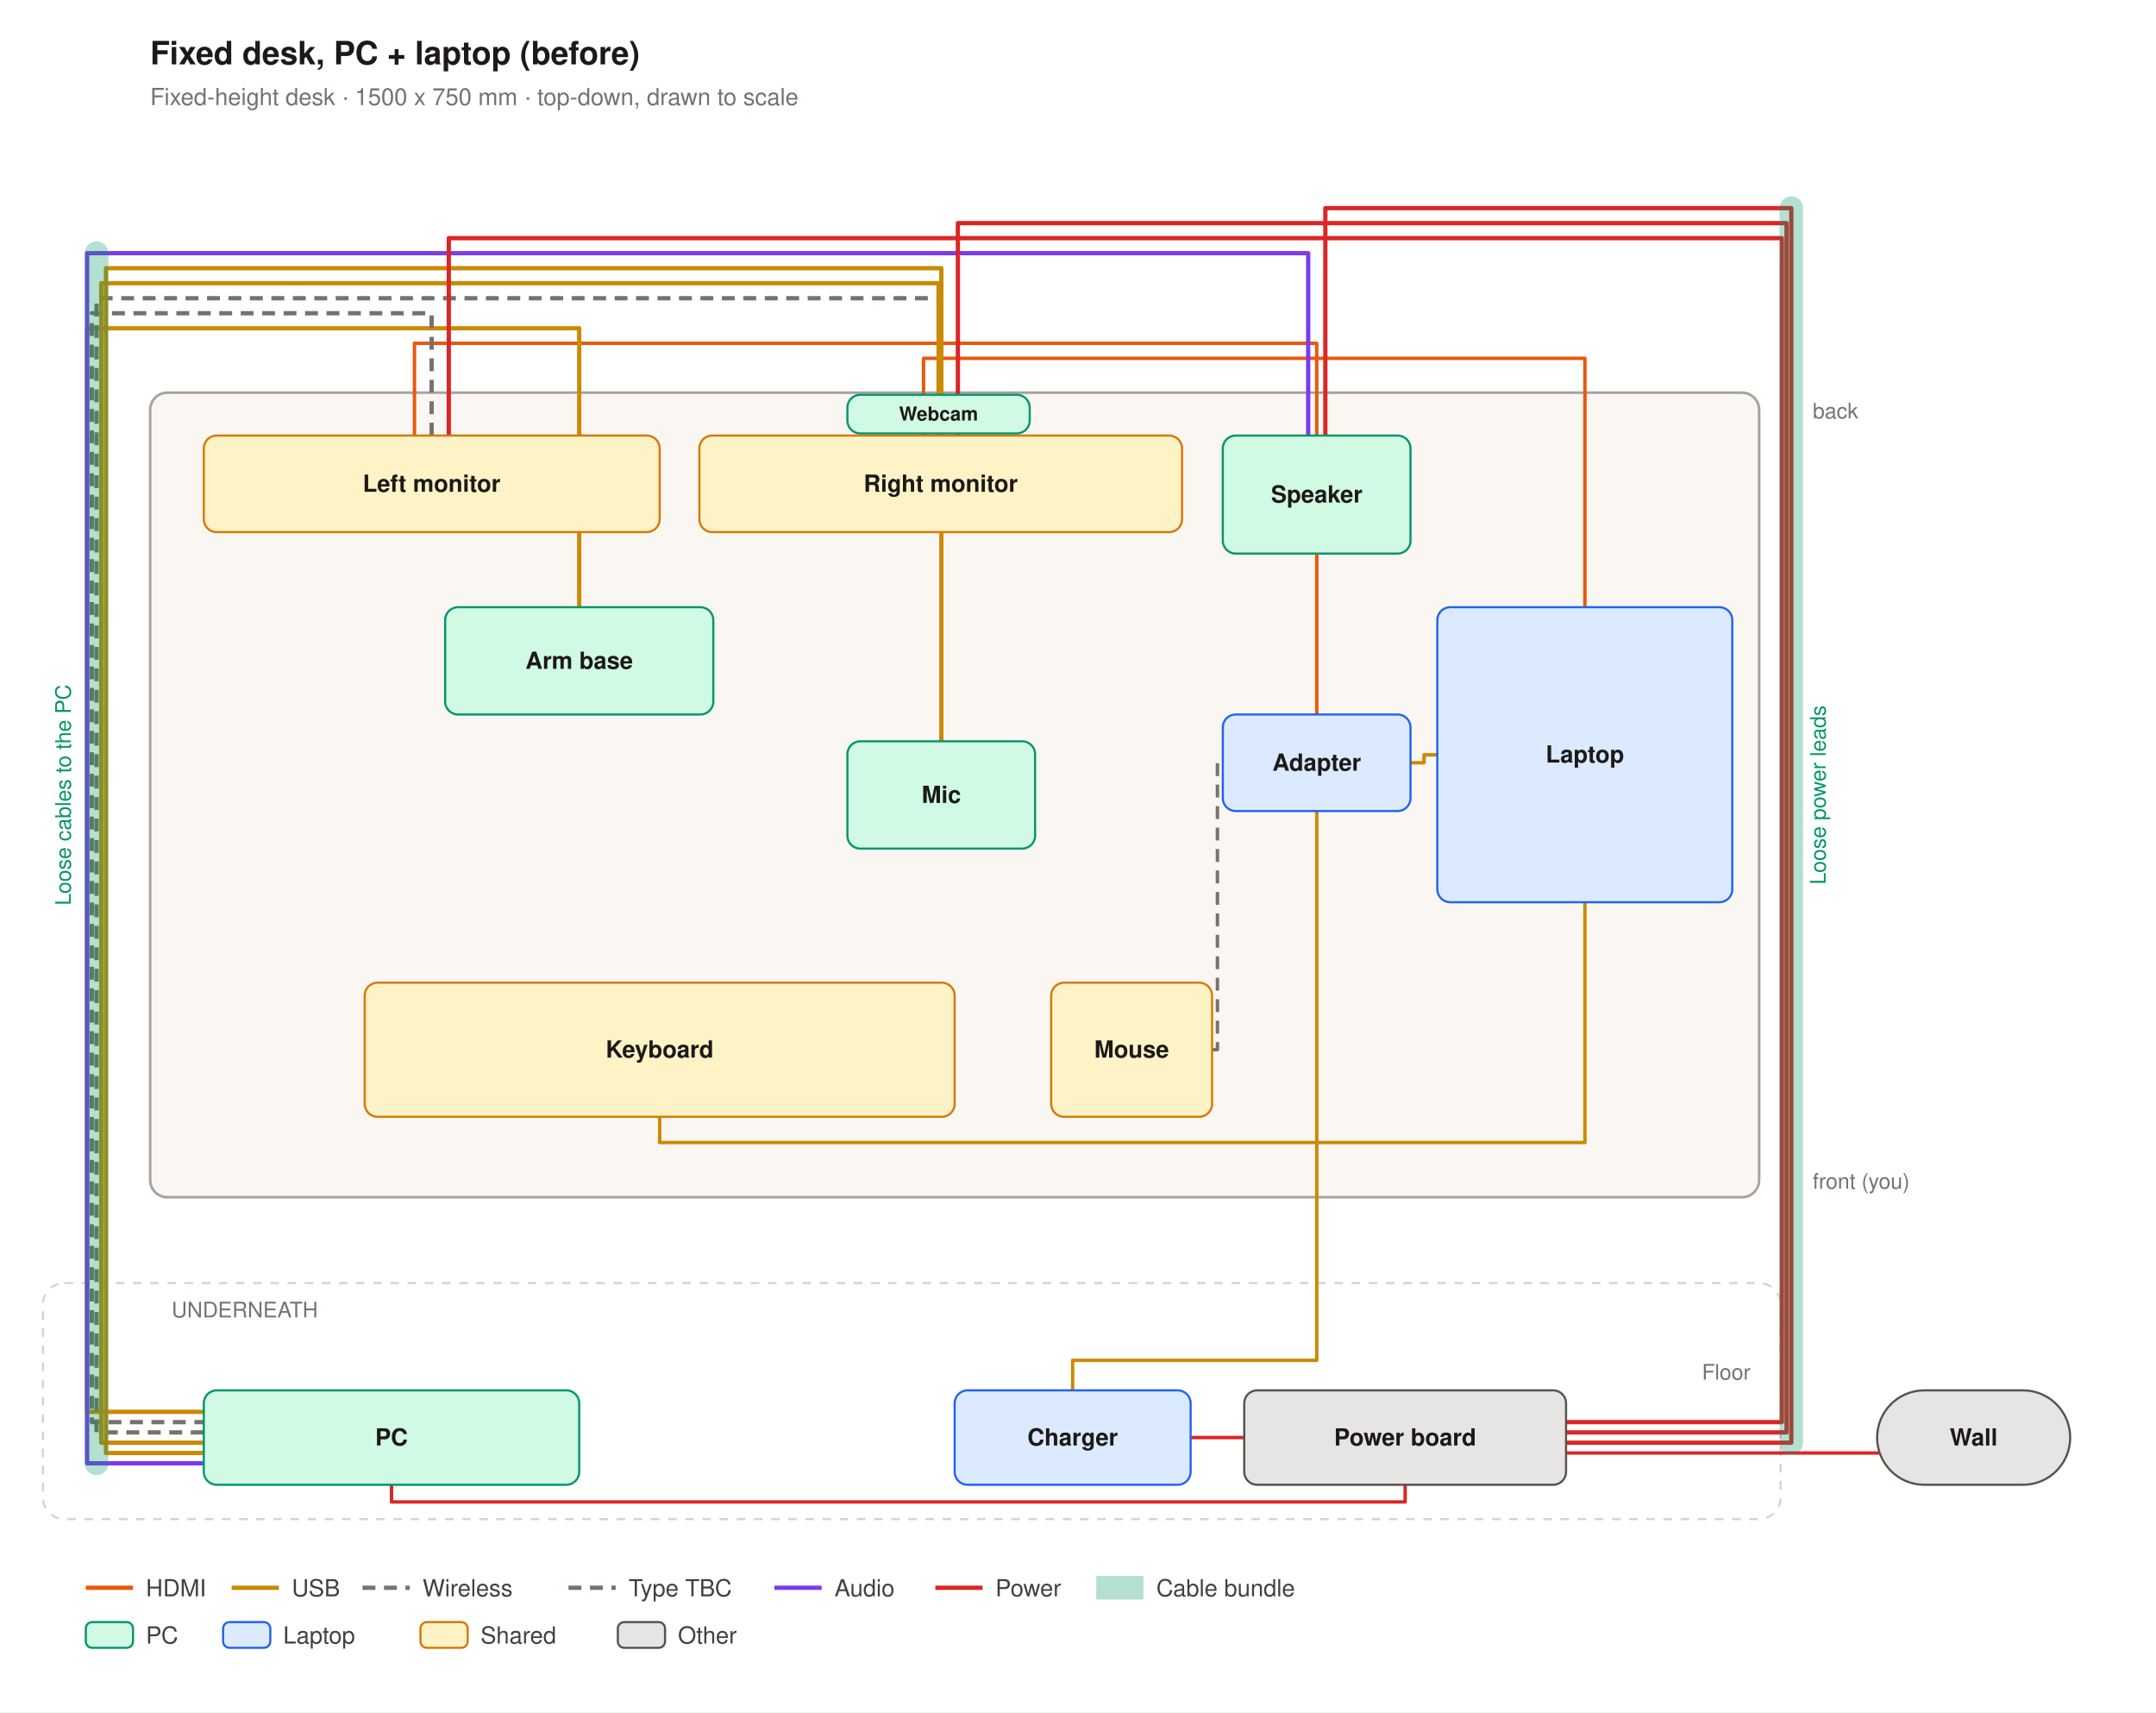
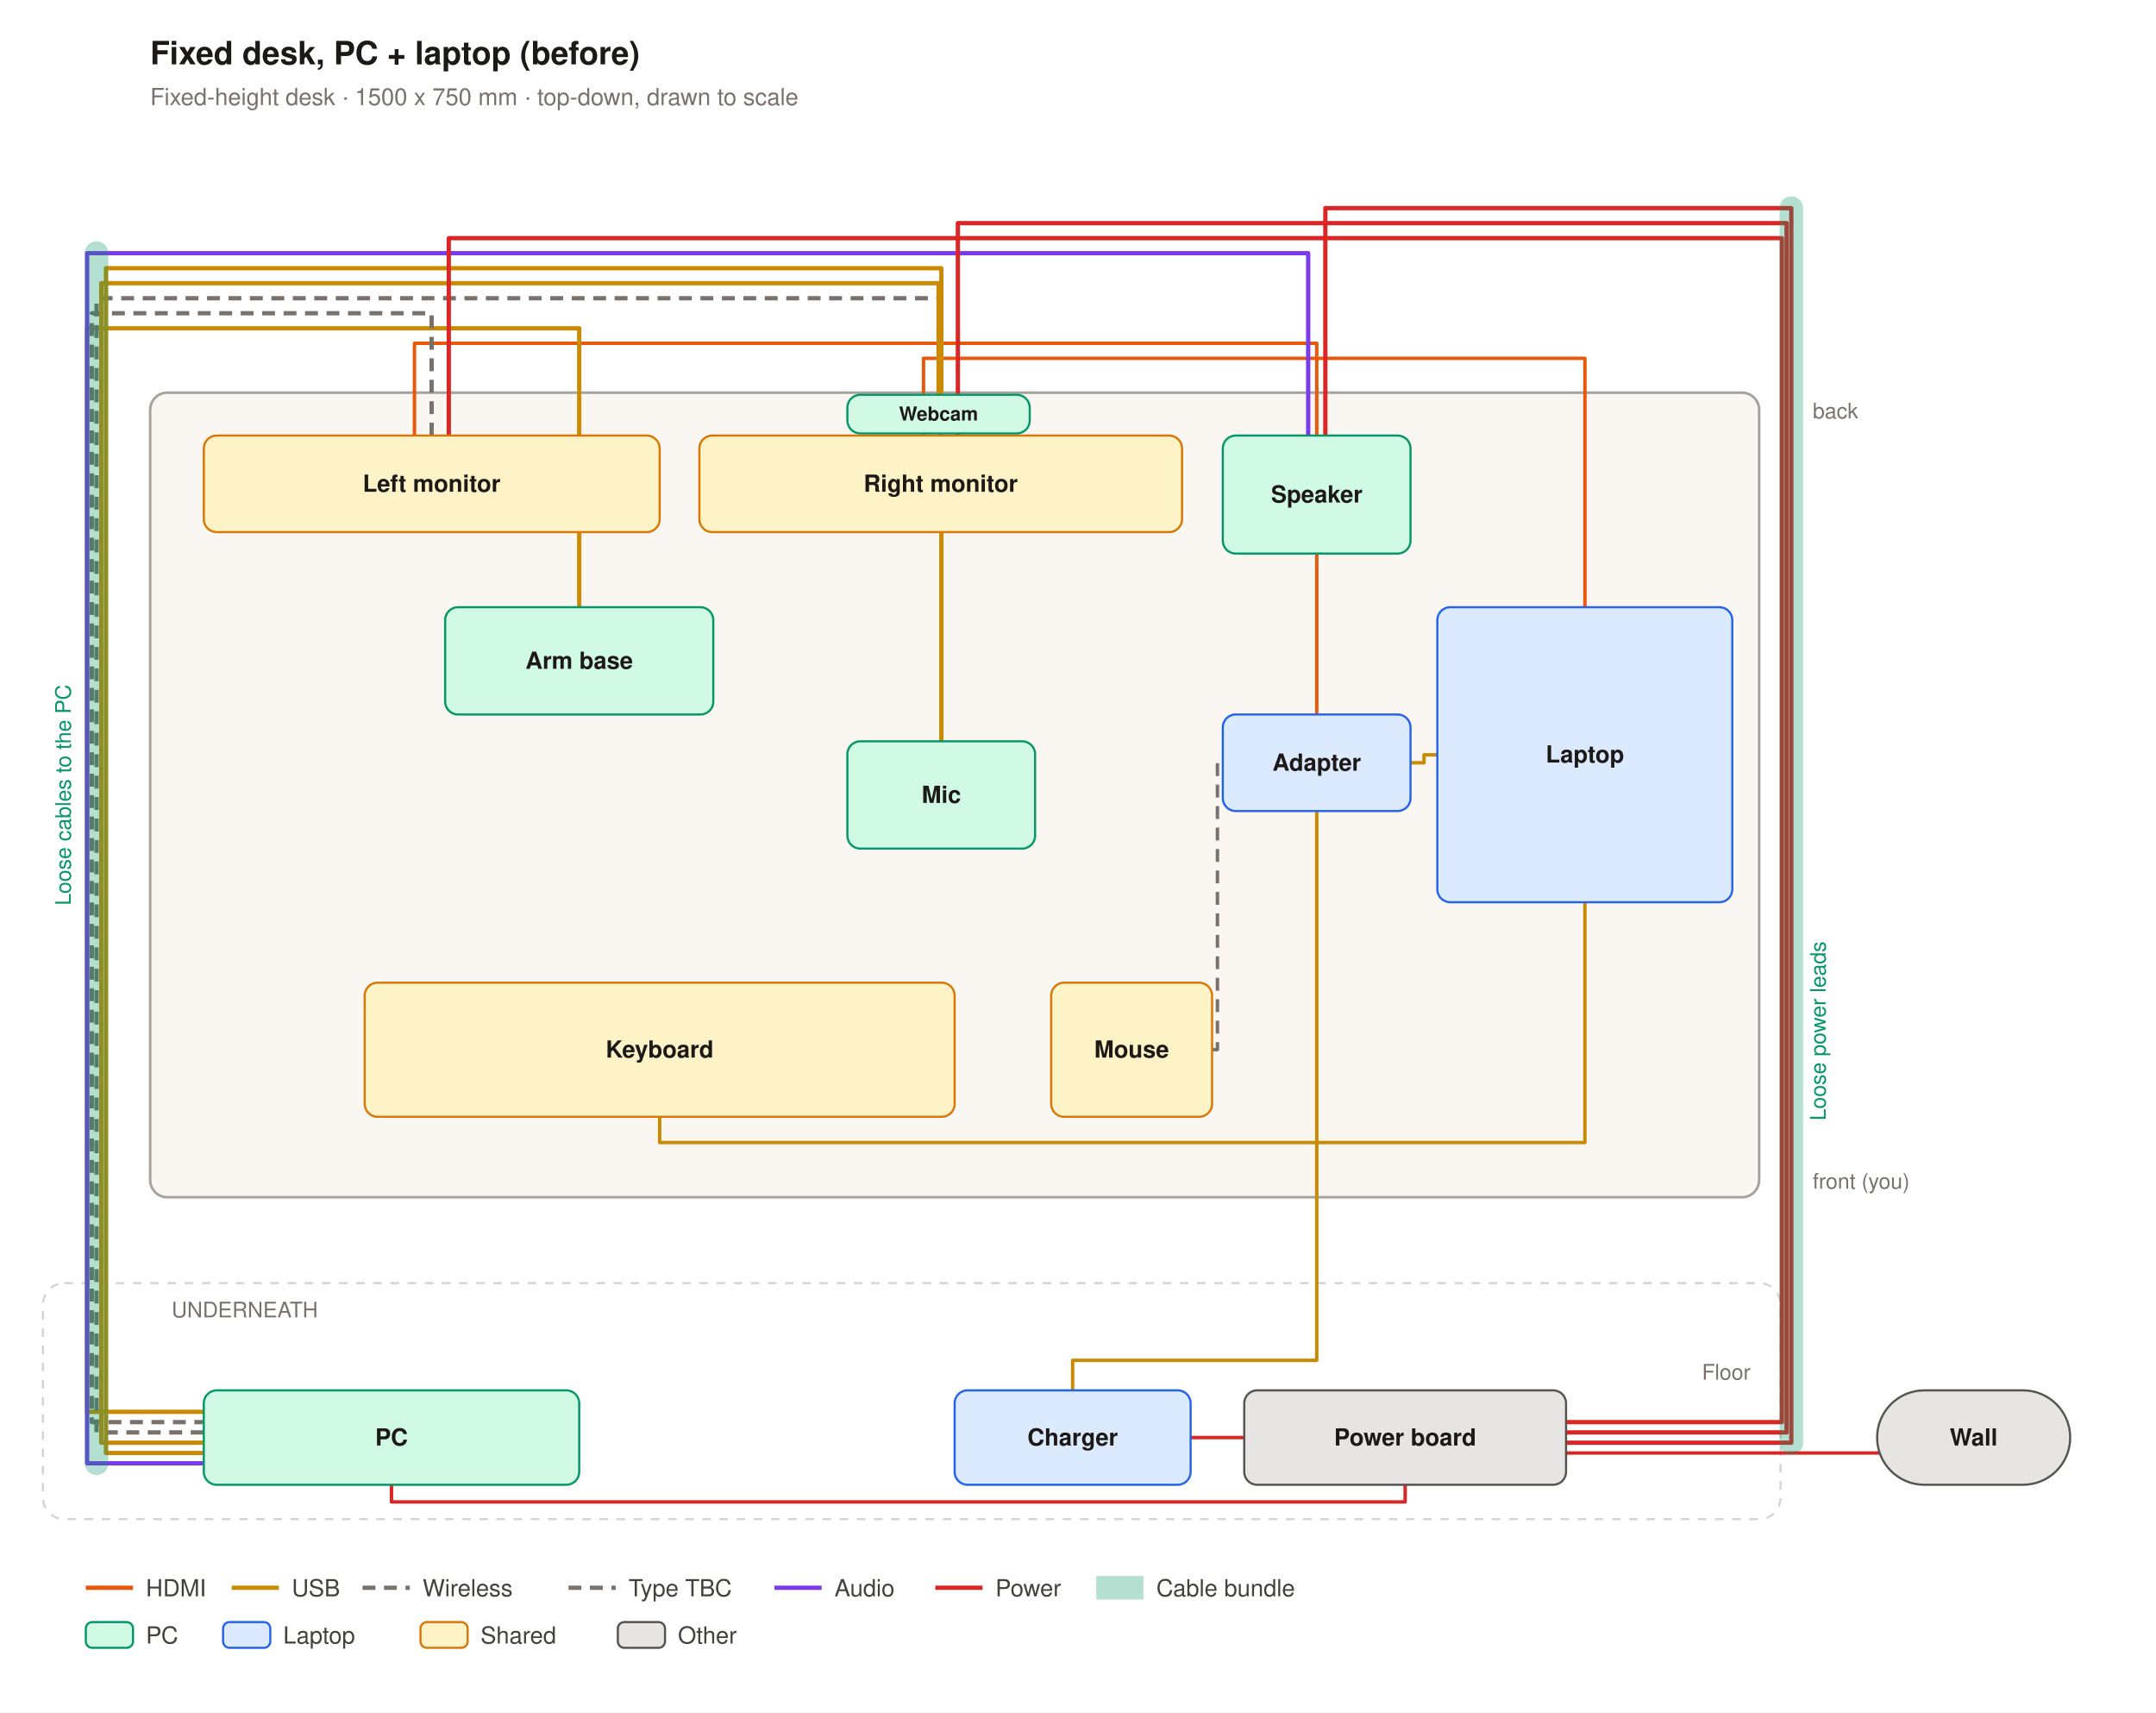
<svg xmlns="http://www.w3.org/2000/svg" width="1005" height="798" viewBox="0 0 1005 798" font-family="Helvetica, Arial, sans-serif" role="img">
  <rect width="100%" height="100%" fill="white" />
  <text x="70" y="30" font-size="15" font-weight="bold" fill="#1c1917">Fixed desk, PC + laptop (before)</text>
  <text x="70" y="49" font-size="11" fill="#78716c">Fixed-height desk · 1500 x 750 mm · top-down, drawn to scale</text>
  <rect x="70" y="183" width="750" height="375" rx="8" fill="#faf7f2" stroke="#a8a29e" stroke-width="1.2" />
  <text x="845" y="195" font-size="10" fill="#78716c">back</text>
  <text x="845" y="554" font-size="10" fill="#78716c">front (you)</text>
  <rect x="20" y="598" width="810" height="110" rx="10" fill="none" stroke="#d6d3d1" stroke-dasharray="4 4" />
  <text x="80" y="614" font-size="10" fill="#78716c">UNDERNEATH</text>
  <text x="816" y="643" font-size="10" fill="#78716c" text-anchor="end">Floor</text>
  <path d="M738.8 283 L738.8 167 L430.5 167 L430.5 203 L430.5 203" fill="none" stroke="#ea580c" stroke-width="1.6" stroke-linejoin="round" />
  <path d="M670 351.8 L663.8 351.8 L663.8 355.5 L657.5 355.5 L657.5 355.5" fill="none" stroke="#ca8a04" stroke-width="1.6" stroke-linejoin="round" />
  <path d="M613.8 333 L613.8 160 L193.2 160 L193.2 203 L193.2 203" fill="none" stroke="#ea580c" stroke-width="1.6" stroke-linejoin="round" />
  <path d="M565 489.2 L567.5 489.2 L567.5 355.5 L570 355.5 L570 355.5" fill="none" stroke="#78716c" stroke-width="1.6" stroke-dasharray="6 4" stroke-linejoin="round" />
  <path d="M613.8 378 L613.8 634 L500 634 L500 648 L500 648" fill="none" stroke="#ca8a04" stroke-width="1.6" stroke-linejoin="round" />
  <path d="M307.5 520.5 L307.5 532.5 L738.8 532.5 L738.8 420.5 L738.8 420.5" fill="none" stroke="#ca8a04" stroke-width="1.6" stroke-linejoin="round" />
  <path d="M270 283 L270 153 L40.6 153 L40.6 658 L95 658 L95 658" fill="none" stroke="#ca8a04" stroke-width="2.0" stroke-linejoin="round" />
  <path d="M201.2 203 L201.2 146 L42.8 146 L42.8 662.8 L95 662.8 L95 662.8" fill="none" stroke="#78716c" stroke-width="2.0" stroke-dasharray="6 4" stroke-linejoin="round" />
  <path d="M438.5 203 L438.5 139 L45 139 L45 667.6 L95 667.6 L95 667.6" fill="none" stroke="#78716c" stroke-width="2.0" stroke-dasharray="6 4" stroke-linejoin="round" />
  <path d="M437.5 184 L437.5 132 L47.2 132 L47.2 672.4 L95 672.4 L95 672.4" fill="none" stroke="#ca8a04" stroke-width="2.0" stroke-linejoin="round" />
  <path d="M438.8 345.5 L438.8 125 L49.4 125 L49.4 677.2 L95 677.2 L95 677.2" fill="none" stroke="#ca8a04" stroke-width="2.0" stroke-linejoin="round" />
  <path d="M609.8 203 L609.8 118 L40.6 118 L40.6 682 L95 682 L95 682" fill="none" stroke="#7c3aed" stroke-width="2.0" stroke-linejoin="round" />
  <path d="M209.2 203 L209.2 111 L830.6 111 L830.6 662.8 L730 662.8 L730 662.8" fill="none" stroke="#dc2626" stroke-width="2.0" stroke-linejoin="round" />
  <path d="M446.5 203 L446.5 104 L832.8 104 L832.8 667.6 L730 667.6 L730 667.6" fill="none" stroke="#dc2626" stroke-width="2.0" stroke-linejoin="round" />
  <path d="M617.8 203 L617.8 97 L835 97 L835 672.4 L730 672.4 L730 672.4" fill="none" stroke="#dc2626" stroke-width="2.0" stroke-linejoin="round" />
  <path d="M555 670 L567.5 670 L567.5 670 L580 670 L580 670" fill="none" stroke="#dc2626" stroke-width="1.6" stroke-linejoin="round" />
  <path d="M182.5 692 L182.5 700 L655 700 L655 692 L655 692" fill="none" stroke="#dc2626" stroke-width="1.6" stroke-linejoin="round" />
  <path d="M730 677.2 L920 677.2 L920 648 L920 648" fill="none" stroke="#dc2626" stroke-width="1.6" stroke-linejoin="round" />
  <line x1="45" y1="118" x2="45" y2="682" stroke="#059669" stroke-width="11" stroke-opacity="0.3" stroke-linecap="round" />
  <text x="33" y="370.5" font-size="10" fill="#059669" text-anchor="middle" transform="rotate(-90 33 370.5)">Loose cables to the PC</text>
  <line x1="835" y1="97" x2="835" y2="672.4" stroke="#059669" stroke-width="11" stroke-opacity="0.3" stroke-linecap="round" />
-   <text x="851" y="370.5" font-size="10" fill="#059669" text-anchor="middle" transform="rotate(-90 851 370.5)">Loose power leads</text>
+   <text x="851" y="480.5" font-size="10" fill="#059669" text-anchor="middle" transform="rotate(-90 851 480.5)">Loose power leads</text>
  <rect x="95" y="648" width="175" height="44" rx="6" fill="#d1fae5" stroke="#059669" />
  <text x="182.5" y="673.7" font-size="11" font-weight="600" text-anchor="middle" fill="#1c1917">PC</text>
  <rect x="670" y="283" width="137.5" height="137.5" rx="6" fill="#dbeafe" stroke="#2563eb" />
  <text x="738.8" y="355.4" font-size="11" font-weight="600" text-anchor="middle" fill="#1c1917">Laptop</text>
  <rect x="570" y="333" width="87.5" height="45" rx="6" fill="#dbeafe" stroke="#2563eb" />
  <text x="613.8" y="359.2" font-size="11" font-weight="600" text-anchor="middle" fill="#1c1917">Adapter</text>
  <rect x="95" y="203" width="212.5" height="45" rx="6" fill="#fef3c7" stroke="#d97706" />
  <text x="201.2" y="229.2" font-size="11" font-weight="600" text-anchor="middle" fill="#1c1917">Left monitor</text>
  <rect x="326" y="203" width="225" height="45" rx="6" fill="#fef3c7" stroke="#d97706" />
  <text x="438.5" y="229.2" font-size="11" font-weight="600" text-anchor="middle" fill="#1c1917">Right monitor</text>
  <rect x="207.5" y="283" width="125" height="50" rx="6" fill="#d1fae5" stroke="#059669" />
  <text x="270" y="311.7" font-size="11" font-weight="600" text-anchor="middle" fill="#1c1917">Arm base</text>
  <rect x="395" y="184" width="85" height="18" rx="6" fill="#d1fae5" stroke="#059669" />
  <text x="437.5" y="196" font-size="9" font-weight="600" text-anchor="middle" fill="#1c1917">Webcam</text>
  <rect x="395" y="345.5" width="87.5" height="50" rx="6" fill="#d1fae5" stroke="#059669" />
  <text x="438.8" y="374.2" font-size="11" font-weight="600" text-anchor="middle" fill="#1c1917">Mic</text>
  <rect x="570" y="203" width="87.5" height="55" rx="6" fill="#d1fae5" stroke="#059669" />
  <text x="613.8" y="234.2" font-size="11" font-weight="600" text-anchor="middle" fill="#1c1917">Speaker</text>
  <rect x="170" y="458" width="275" height="62.5" rx="6" fill="#fef3c7" stroke="#d97706" />
  <text x="307.5" y="492.9" font-size="11" font-weight="600" text-anchor="middle" fill="#1c1917">Keyboard</text>
  <rect x="490" y="458" width="75" height="62.5" rx="6" fill="#fef3c7" stroke="#d97706" />
  <text x="527.5" y="492.9" font-size="11" font-weight="600" text-anchor="middle" fill="#1c1917">Mouse</text>
  <rect x="445" y="648" width="110" height="44" rx="6" fill="#dbeafe" stroke="#2563eb" />
  <text x="500" y="673.7" font-size="11" font-weight="600" text-anchor="middle" fill="#1c1917">Charger</text>
  <rect x="580" y="648" width="150" height="44" rx="6" fill="#e7e5e4" stroke="#57534e" />
  <text x="655" y="673.7" font-size="11" font-weight="600" text-anchor="middle" fill="#1c1917">Power board</text>
  <rect x="875" y="648" width="90" height="44" rx="22" fill="#e7e5e4" stroke="#57534e" />
  <text x="920" y="673.7" font-size="11" font-weight="600" text-anchor="middle" fill="#1c1917">Wall</text>
  <line x1="40" y1="740" x2="62" y2="740" stroke="#ea580c" stroke-width="2" />
  <text x="68" y="744" font-size="11" fill="#44403c">HDMI</text>
  <line x1="108" y1="740" x2="130" y2="740" stroke="#ca8a04" stroke-width="2" />
  <text x="136" y="744" font-size="11" fill="#44403c">USB</text>
  <line x1="169" y1="740" x2="191" y2="740" stroke="#78716c" stroke-width="2" stroke-dasharray="6 4" />
  <text x="197" y="744" font-size="11" fill="#44403c">Wireless</text>
  <line x1="265" y1="740" x2="287" y2="740" stroke="#78716c" stroke-width="2" stroke-dasharray="6 4" />
  <text x="293" y="744" font-size="11" fill="#44403c">Type TBC</text>
  <line x1="361" y1="740" x2="383" y2="740" stroke="#7c3aed" stroke-width="2" />
  <text x="389" y="744" font-size="11" fill="#44403c">Audio</text>
  <line x1="436" y1="740" x2="458" y2="740" stroke="#dc2626" stroke-width="2" />
  <text x="464" y="744" font-size="11" fill="#44403c">Power</text>
  <line x1="511" y1="740" x2="533" y2="740" stroke="#059669" stroke-width="11" stroke-opacity="0.3" />
  <text x="539" y="744" font-size="11" fill="#44403c">Cable bundle</text>
  <rect x="40" y="756" width="22" height="12" rx="3" fill="#d1fae5" stroke="#059669" />
  <text x="68" y="766" font-size="11" fill="#44403c">PC</text>
  <rect x="104" y="756" width="22" height="12" rx="3" fill="#dbeafe" stroke="#2563eb" />
  <text x="132" y="766" font-size="11" fill="#44403c">Laptop</text>
  <rect x="196" y="756" width="22" height="12" rx="3" fill="#fef3c7" stroke="#d97706" />
  <text x="224" y="766" font-size="11" fill="#44403c">Shared</text>
  <rect x="288" y="756" width="22" height="12" rx="3" fill="#e7e5e4" stroke="#57534e" />
  <text x="316" y="766" font-size="11" fill="#44403c">Other</text>
</svg>
